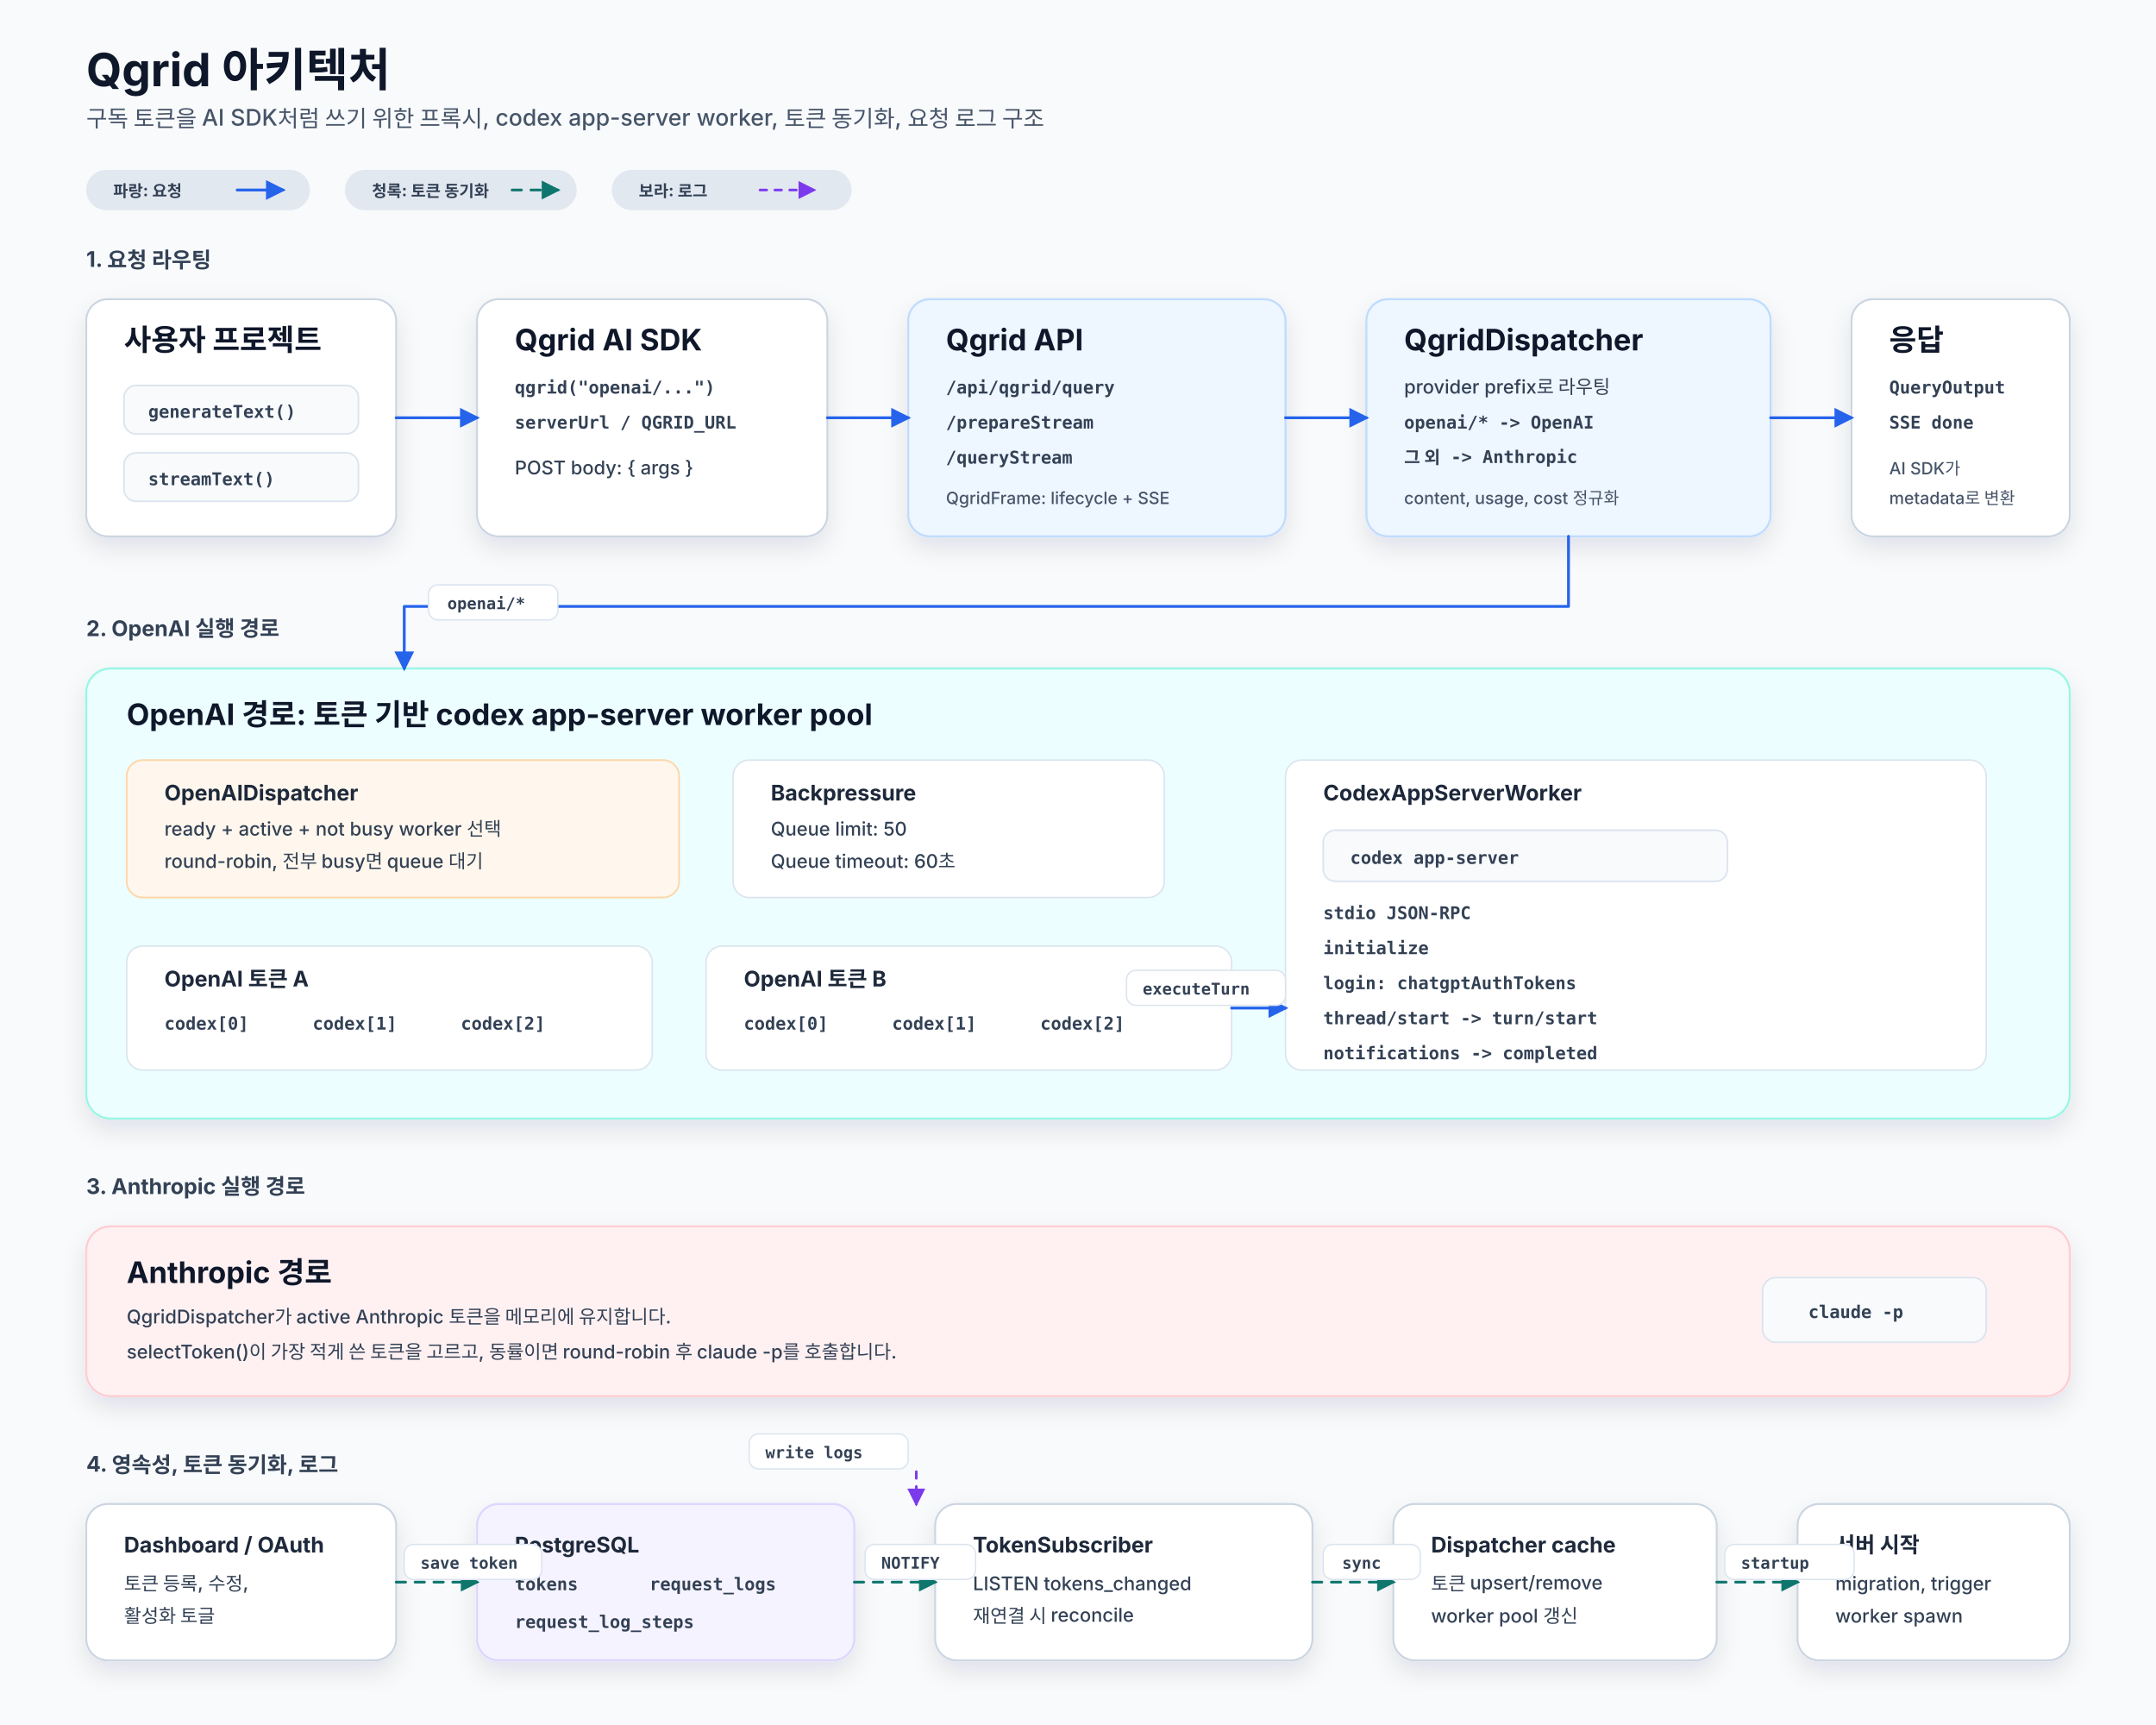
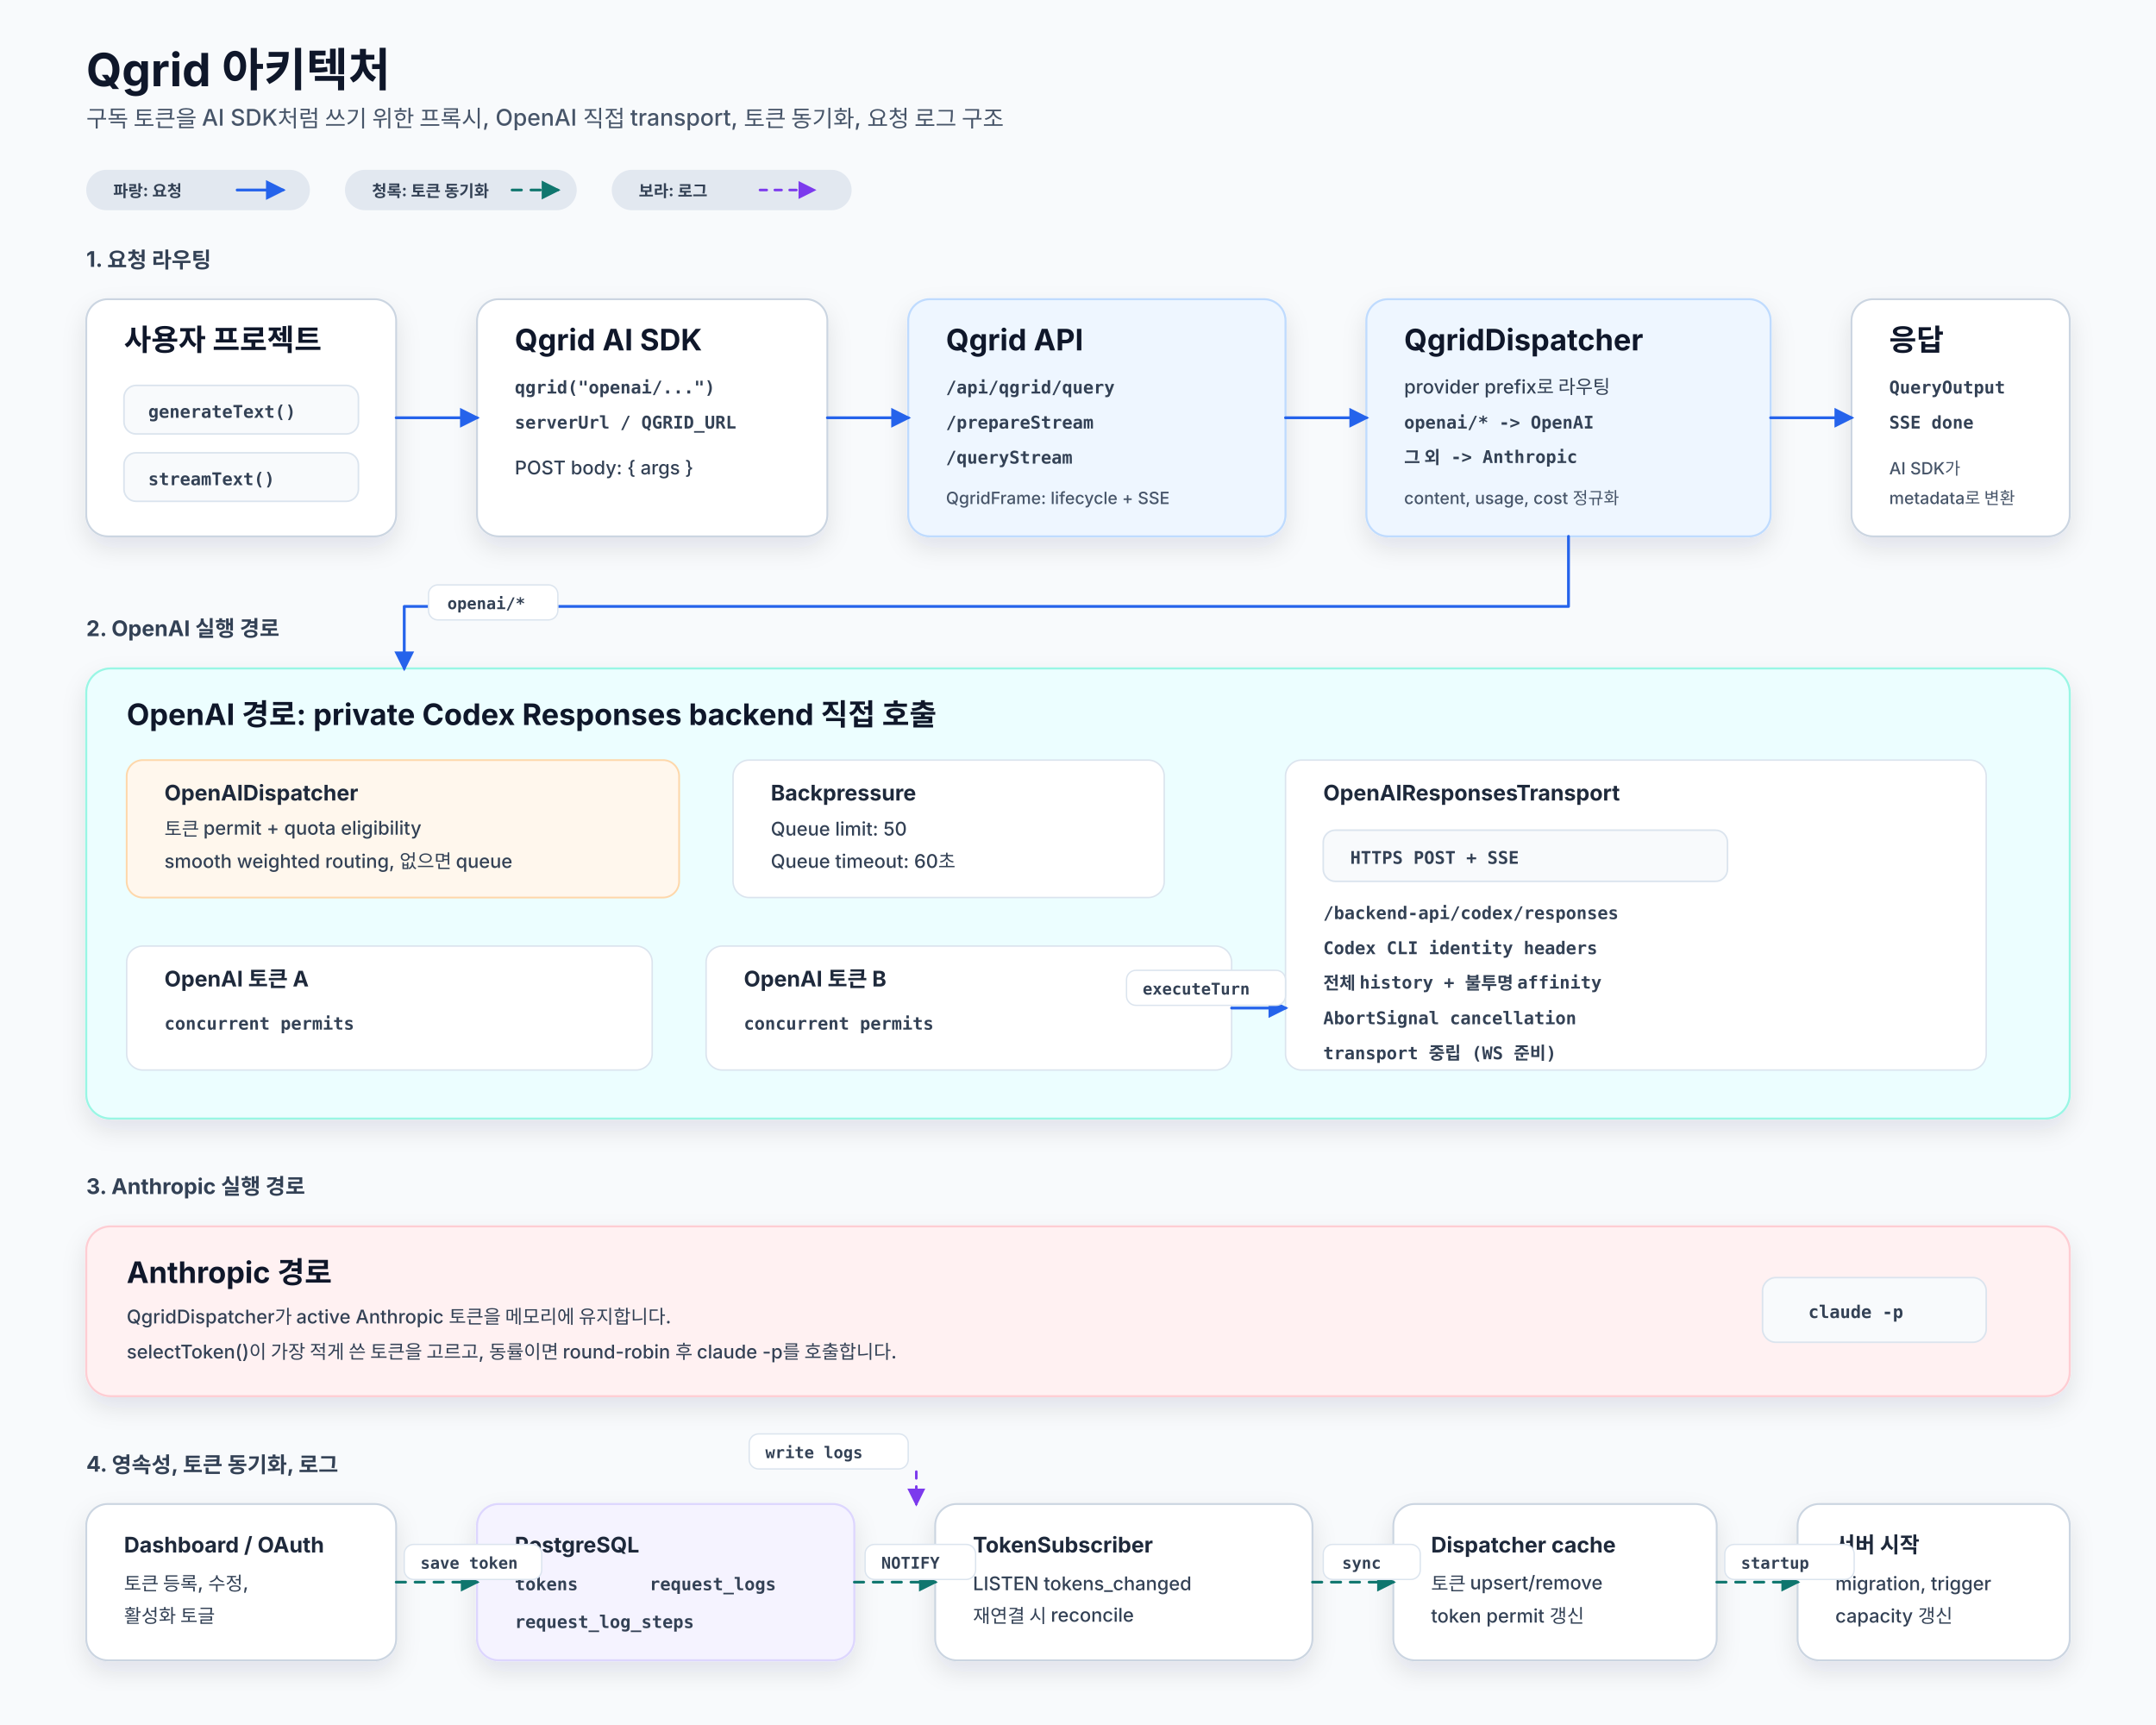
<svg xmlns="http://www.w3.org/2000/svg" width="1600" height="1280" viewBox="0 0 1600 1280" role="img" aria-labelledby="title desc">
  <defs>
    <marker id="blueArrow" markerWidth="7" markerHeight="7" refX="6" refY="3.5" orient="auto">
      <path d="M 0 0 L 7 3.5 L 0 7 z" fill="#2563eb" />
    </marker>
    <marker id="tealArrow" markerWidth="7" markerHeight="7" refX="6" refY="3.5" orient="auto">
      <path d="M 0 0 L 7 3.5 L 0 7 z" fill="#0f766e" />
    </marker>
    <marker id="purpleArrow" markerWidth="7" markerHeight="7" refX="6" refY="3.5" orient="auto">
      <path d="M 0 0 L 7 3.5 L 0 7 z" fill="#7c3aed" />
    </marker>
    <filter id="shadow" x="-20%" y="-20%" width="140%" height="140%">
      <feDropShadow dx="0" dy="8" stdDeviation="9" flood-color="#0f172a" flood-opacity="0.10" />
    </filter>
    <style>
      .bg { fill: #f8fafc; }
      .laneTitle { font: 700 16px -apple-system, BlinkMacSystemFont, "Segoe UI", sans-serif; fill: #334155; }
      .panel { fill: #ffffff; stroke: #cbd5e1; stroke-width: 1.4; filter: url(#shadow); }
      .server { fill: #eef6ff; stroke: #bfdbfe; stroke-width: 1.5; filter: url(#shadow); }
      .openai { fill: #ecfeff; stroke: #99f6e4; stroke-width: 1.5; filter: url(#shadow); }
      .anthropic { fill: #fff1f2; stroke: #fecdd3; stroke-width: 1.5; filter: url(#shadow); }
      .db { fill: #f5f3ff; stroke: #ddd6fe; stroke-width: 1.5; filter: url(#shadow); }
      .queue { fill: #fff7ed; stroke: #fed7aa; stroke-width: 1.3; }
      .box { fill: #f8fafc; stroke: #dbe4ee; stroke-width: 1.2; }
      .white { fill: #ffffff; stroke: #dbe4ee; stroke-width: 1.1; }
      .title { font: 700 34px -apple-system, BlinkMacSystemFont, "Segoe UI", sans-serif; fill: #0f172a; }
      .subtitle { font: 500 17px -apple-system, BlinkMacSystemFont, "Segoe UI", sans-serif; fill: #475569; }
      .h { font: 700 22px -apple-system, BlinkMacSystemFont, "Segoe UI", sans-serif; fill: #0f172a; }
      .h2 { font: 700 16px -apple-system, BlinkMacSystemFont, "Segoe UI", sans-serif; fill: #1e293b; }
      .body { font: 500 14px -apple-system, BlinkMacSystemFont, "Segoe UI", sans-serif; fill: #334155; }
      .small { font: 500 12.5px -apple-system, BlinkMacSystemFont, "Segoe UI", sans-serif; fill: #475569; }
      .mono { font: 600 13px ui-monospace, SFMono-Regular, Menlo, Consolas, monospace; fill: #334155; }
      .chip { fill: #e2e8f0; }
      .chipText { font: 700 12px -apple-system, BlinkMacSystemFont, "Segoe UI", sans-serif; fill: #334155; }
      .request { stroke: #2563eb; stroke-width: 2.1; fill: none; marker-end: url(#blueArrow); stroke-linecap: round; stroke-linejoin: round; }
      .sync { stroke: #0f766e; stroke-width: 2; stroke-dasharray: 7 7; fill: none; marker-end: url(#tealArrow); stroke-linecap: round; stroke-linejoin: round; }
      .log { stroke: #7c3aed; stroke-width: 1.9; stroke-dasharray: 5 6; fill: none; marker-end: url(#purpleArrow); stroke-linecap: round; stroke-linejoin: round; }
      .label { fill: #ffffff; stroke: #dbe4ee; stroke-width: 1; }
      .labelText { font: 700 12px ui-monospace, SFMono-Regular, Menlo, Consolas, monospace; fill: #334155; }
    </style>
  </defs>
  <rect class="bg" width="1600" height="1280" />
  <text class="title" x="64" y="64">Qgrid 아키텍처</text>
-   <text class="subtitle" x="64" y="94">구독 토큰을 AI SDK처럼 쓰기 위한 프록시, codex app-server worker, 토큰 동기화, 요청 로그 구조</text>
+   <text class="subtitle" x="64" y="94">구독 토큰을 AI SDK처럼 쓰기 위한 프록시, OpenAI 직접 transport, 토큰 동기화, 요청 로그 구조</text>
  <g transform="translate(64 126)">
    <rect class="chip" x="0" y="0" width="166" height="30" rx="15" />
    <text class="chipText" x="20" y="20">파랑: 요청</text>
    <path d="M 112 15 H 146" class="request" />
    <rect class="chip" x="192" y="0" width="172" height="30" rx="15" />
    <text class="chipText" x="212" y="20">청록: 토큰 동기화</text>
    <path d="M 316 15 H 350" class="sync" />
    <rect class="chip" x="390" y="0" width="178" height="30" rx="15" />
    <text class="chipText" x="410" y="20">보라: 로그</text>
    <path d="M 500 15 H 540" class="log" />
  </g>
  <text class="laneTitle" x="64" y="198">1. 요청 라우팅</text>
  <g>
    <rect class="panel" x="64" y="222" width="230" height="176" rx="16" />
    <text class="h" x="92" y="260">사용자 프로젝트</text>
    <rect class="box" x="92" y="286" width="174" height="36" rx="9" />
    <text class="mono" x="110" y="310">generateText()</text>
    <rect class="box" x="92" y="336" width="174" height="36" rx="9" />
    <text class="mono" x="110" y="360">streamText()</text>
  </g>
  <g>
    <rect class="panel" x="354" y="222" width="260" height="176" rx="16" />
    <text class="h" x="382" y="260">Qgrid AI SDK</text>
    <text class="mono" x="382" y="292">qgrid("openai/...")</text>
    <text class="mono" x="382" y="318">serverUrl / QGRID_URL</text>
    <text class="body" x="382" y="352">POST body: { args }</text>
  </g>
  <g>
    <rect class="server" x="674" y="222" width="280" height="176" rx="16" />
    <text class="h" x="702" y="260">Qgrid API</text>
    <text class="mono" x="702" y="292">/api/qgrid/query</text>
    <text class="mono" x="702" y="318">/prepareStream</text>
    <text class="mono" x="702" y="344">/queryStream</text>
    <text class="small" x="702" y="374">QgridFrame: lifecycle + SSE</text>
  </g>
  <g>
    <rect class="server" x="1014" y="222" width="300" height="176" rx="16" />
    <text class="h" x="1042" y="260">QgridDispatcher</text>
    <text class="body" x="1042" y="292">provider prefix로 라우팅</text>
    <text class="mono" x="1042" y="318">openai/* -&gt; OpenAI</text>
    <text class="mono" x="1042" y="344">그 외 -&gt; Anthropic</text>
    <text class="small" x="1042" y="374">content, usage, cost 정규화</text>
  </g>
  <g>
    <rect class="panel" x="1374" y="222" width="162" height="176" rx="16" />
    <text class="h" x="1402" y="260">응답</text>
    <text class="mono" x="1402" y="292">QueryOutput</text>
    <text class="mono" x="1402" y="318">SSE done</text>
    <text class="small" x="1402" y="352">AI SDK가</text>
    <text class="small" x="1402" y="374">metadata로 변환</text>
  </g>
  <path class="request" d="M 294 310 H 354" />
  <path class="request" d="M 614 310 H 674" />
  <path class="request" d="M 954 310 H 1014" />
  <path class="request" d="M 1314 310 H 1374" />
  <text class="laneTitle" x="64" y="472">2. OpenAI 실행 경로</text>
  <g>
    <rect class="openai" x="64" y="496" width="1472" height="334" rx="18" />
-     <text class="h" x="94" y="538">OpenAI 경로: 토큰 기반 codex app-server worker pool</text>
+     <text class="h" x="94" y="538">OpenAI 경로: private Codex Responses backend 직접 호출</text>
    <rect class="queue" x="94" y="564" width="410" height="102" rx="12" />
    <text class="h2" x="122" y="594">OpenAIDispatcher</text>
-     <text class="body" x="122" y="620">ready + active + not busy worker 선택</text>
-     <text class="body" x="122" y="644">round-robin, 전부 busy면 queue 대기</text>
+     <text class="body" x="122" y="620">토큰 permit + quota eligibility</text>
+     <text class="body" x="122" y="644">smooth weighted routing, 없으면 queue</text>
    <rect class="white" x="544" y="564" width="320" height="102" rx="12" />
    <text class="h2" x="572" y="594">Backpressure</text>
    <text class="body" x="572" y="620">Queue limit: 50</text>
    <text class="body" x="572" y="644">Queue timeout: 60초</text>
    <rect class="white" x="94" y="702" width="390" height="92" rx="12" />
    <text class="h2" x="122" y="732">OpenAI 토큰 A</text>
-     <text class="mono" x="122" y="764">codex[0]</text>
-     <text class="mono" x="232" y="764">codex[1]</text>
-     <text class="mono" x="342" y="764">codex[2]</text>
+     <text class="mono" x="122" y="764">concurrent permits</text>
    <rect class="white" x="524" y="702" width="390" height="92" rx="12" />
    <text class="h2" x="552" y="732">OpenAI 토큰 B</text>
-     <text class="mono" x="552" y="764">codex[0]</text>
-     <text class="mono" x="662" y="764">codex[1]</text>
-     <text class="mono" x="772" y="764">codex[2]</text>
+     <text class="mono" x="552" y="764">concurrent permits</text>
    <rect class="white" x="954" y="564" width="520" height="230" rx="12" />
-     <text class="h2" x="982" y="594">CodexAppServerWorker</text>
+     <text class="h2" x="982" y="594">OpenAIResponsesTransport</text>
    <rect class="box" x="982" y="616" width="300" height="38" rx="9" />
-     <text class="mono" x="1002" y="641">codex app-server</text>
-     <text class="mono" x="982" y="682">stdio JSON-RPC</text>
-     <text class="mono" x="982" y="708">initialize</text>
-     <text class="mono" x="982" y="734">login: chatgptAuthTokens</text>
-     <text class="mono" x="982" y="760">thread/start -&gt; turn/start</text>
-     <text class="mono" x="982" y="786">notifications -&gt; completed</text>
+     <text class="mono" x="1002" y="641">HTTPS POST + SSE</text>
+     <text class="mono" x="982" y="682">/backend-api/codex/responses</text>
+     <text class="mono" x="982" y="708">Codex CLI identity headers</text>
+     <text class="mono" x="982" y="734">전체 history + 불투명 affinity</text>
+     <text class="mono" x="982" y="760">AbortSignal cancellation</text>
+     <text class="mono" x="982" y="786">transport 중립 (WS 준비)</text>
  </g>
  <path class="request" d="M 1164 398 V 450 H 300 V 496" />
  <rect class="label" x="318" y="434" width="96" height="26" rx="7" />
  <text class="labelText" x="332" y="452">openai/*</text>
  <path class="request" d="M 914 748 H 954" />
  <rect class="label" x="836" y="720" width="118" height="26" rx="7" />
  <text class="labelText" x="848" y="738">executeTurn</text>
  <text class="laneTitle" x="64" y="886">3. Anthropic 실행 경로</text>
  <g>
    <rect class="anthropic" x="64" y="910" width="1472" height="126" rx="18" />
    <text class="h" x="94" y="952">Anthropic 경로</text>
    <text class="body" x="94" y="982">QgridDispatcher가 active Anthropic 토큰을 메모리에 유지합니다.</text>
    <text class="body" x="94" y="1008">selectToken()이 가장 적게 쓴 토큰을 고르고, 동률이면 round-robin 후 claude -p를 호출합니다.</text>
    <rect class="box" x="1308" y="948" width="166" height="48" rx="10" />
    <text class="mono" x="1342" y="978">claude -p</text>
  </g>
  <text class="laneTitle" x="64" y="1092">4. 영속성, 토큰 동기화, 로그</text>
  <g>
    <rect class="panel" x="64" y="1116" width="230" height="116" rx="16" />
    <text class="h2" x="92" y="1152">Dashboard / OAuth</text>
    <text class="body" x="92" y="1180">토큰 등록, 수정,</text>
    <text class="body" x="92" y="1204">활성화 토글</text>
  </g>
  <g>
    <rect class="db" x="354" y="1116" width="280" height="116" rx="16" />
    <text class="h2" x="382" y="1152">PostgreSQL</text>
    <text class="mono" x="382" y="1180">tokens</text>
    <text class="mono" x="482" y="1180">request_logs</text>
    <text class="mono" x="382" y="1208">request_log_steps</text>
  </g>
  <g>
    <rect class="panel" x="694" y="1116" width="280" height="116" rx="16" />
    <text class="h2" x="722" y="1152">TokenSubscriber</text>
    <text class="body" x="722" y="1180">LISTEN tokens_changed</text>
    <text class="body" x="722" y="1204">재연결 시 reconcile</text>
  </g>
  <g>
    <rect class="panel" x="1034" y="1116" width="240" height="116" rx="16" />
    <text class="h2" x="1062" y="1152">Dispatcher cache</text>
    <text class="body" x="1062" y="1180">토큰 upsert/remove</text>
-     <text class="body" x="1062" y="1204">worker pool 갱신</text>
+     <text class="body" x="1062" y="1204">token permit 갱신</text>
  </g>
  <g>
    <rect class="panel" x="1334" y="1116" width="202" height="116" rx="16" />
    <text class="h2" x="1362" y="1152">서버 시작</text>
    <text class="body" x="1362" y="1180">migration, trigger</text>
-     <text class="body" x="1362" y="1204">worker spawn</text>
+     <text class="body" x="1362" y="1204">capacity 갱신</text>
  </g>
  <path class="sync" d="M 294 1174 H 354" />
  <rect class="label" x="300" y="1146" width="102" height="26" rx="7" />
  <text class="labelText" x="312" y="1164">save token</text>
  <path class="sync" d="M 634 1174 H 694" />
  <rect class="label" x="642" y="1146" width="82" height="26" rx="7" />
  <text class="labelText" x="654" y="1164">NOTIFY</text>
  <path class="sync" d="M 974 1174 H 1034" />
  <rect class="label" x="982" y="1146" width="72" height="26" rx="7" />
  <text class="labelText" x="996" y="1164">sync</text>
  <path class="sync" d="M 1274 1174 H 1334" />
  <rect class="label" x="1280" y="1146" width="96" height="26" rx="7" />
  <text class="labelText" x="1292" y="1164">startup</text>
  <path class="log" d="M 680 1092 V 1116" />
  <rect class="label" x="556" y="1064" width="118" height="26" rx="7" />
  <text class="labelText" x="568" y="1082">write logs</text>
</svg>
